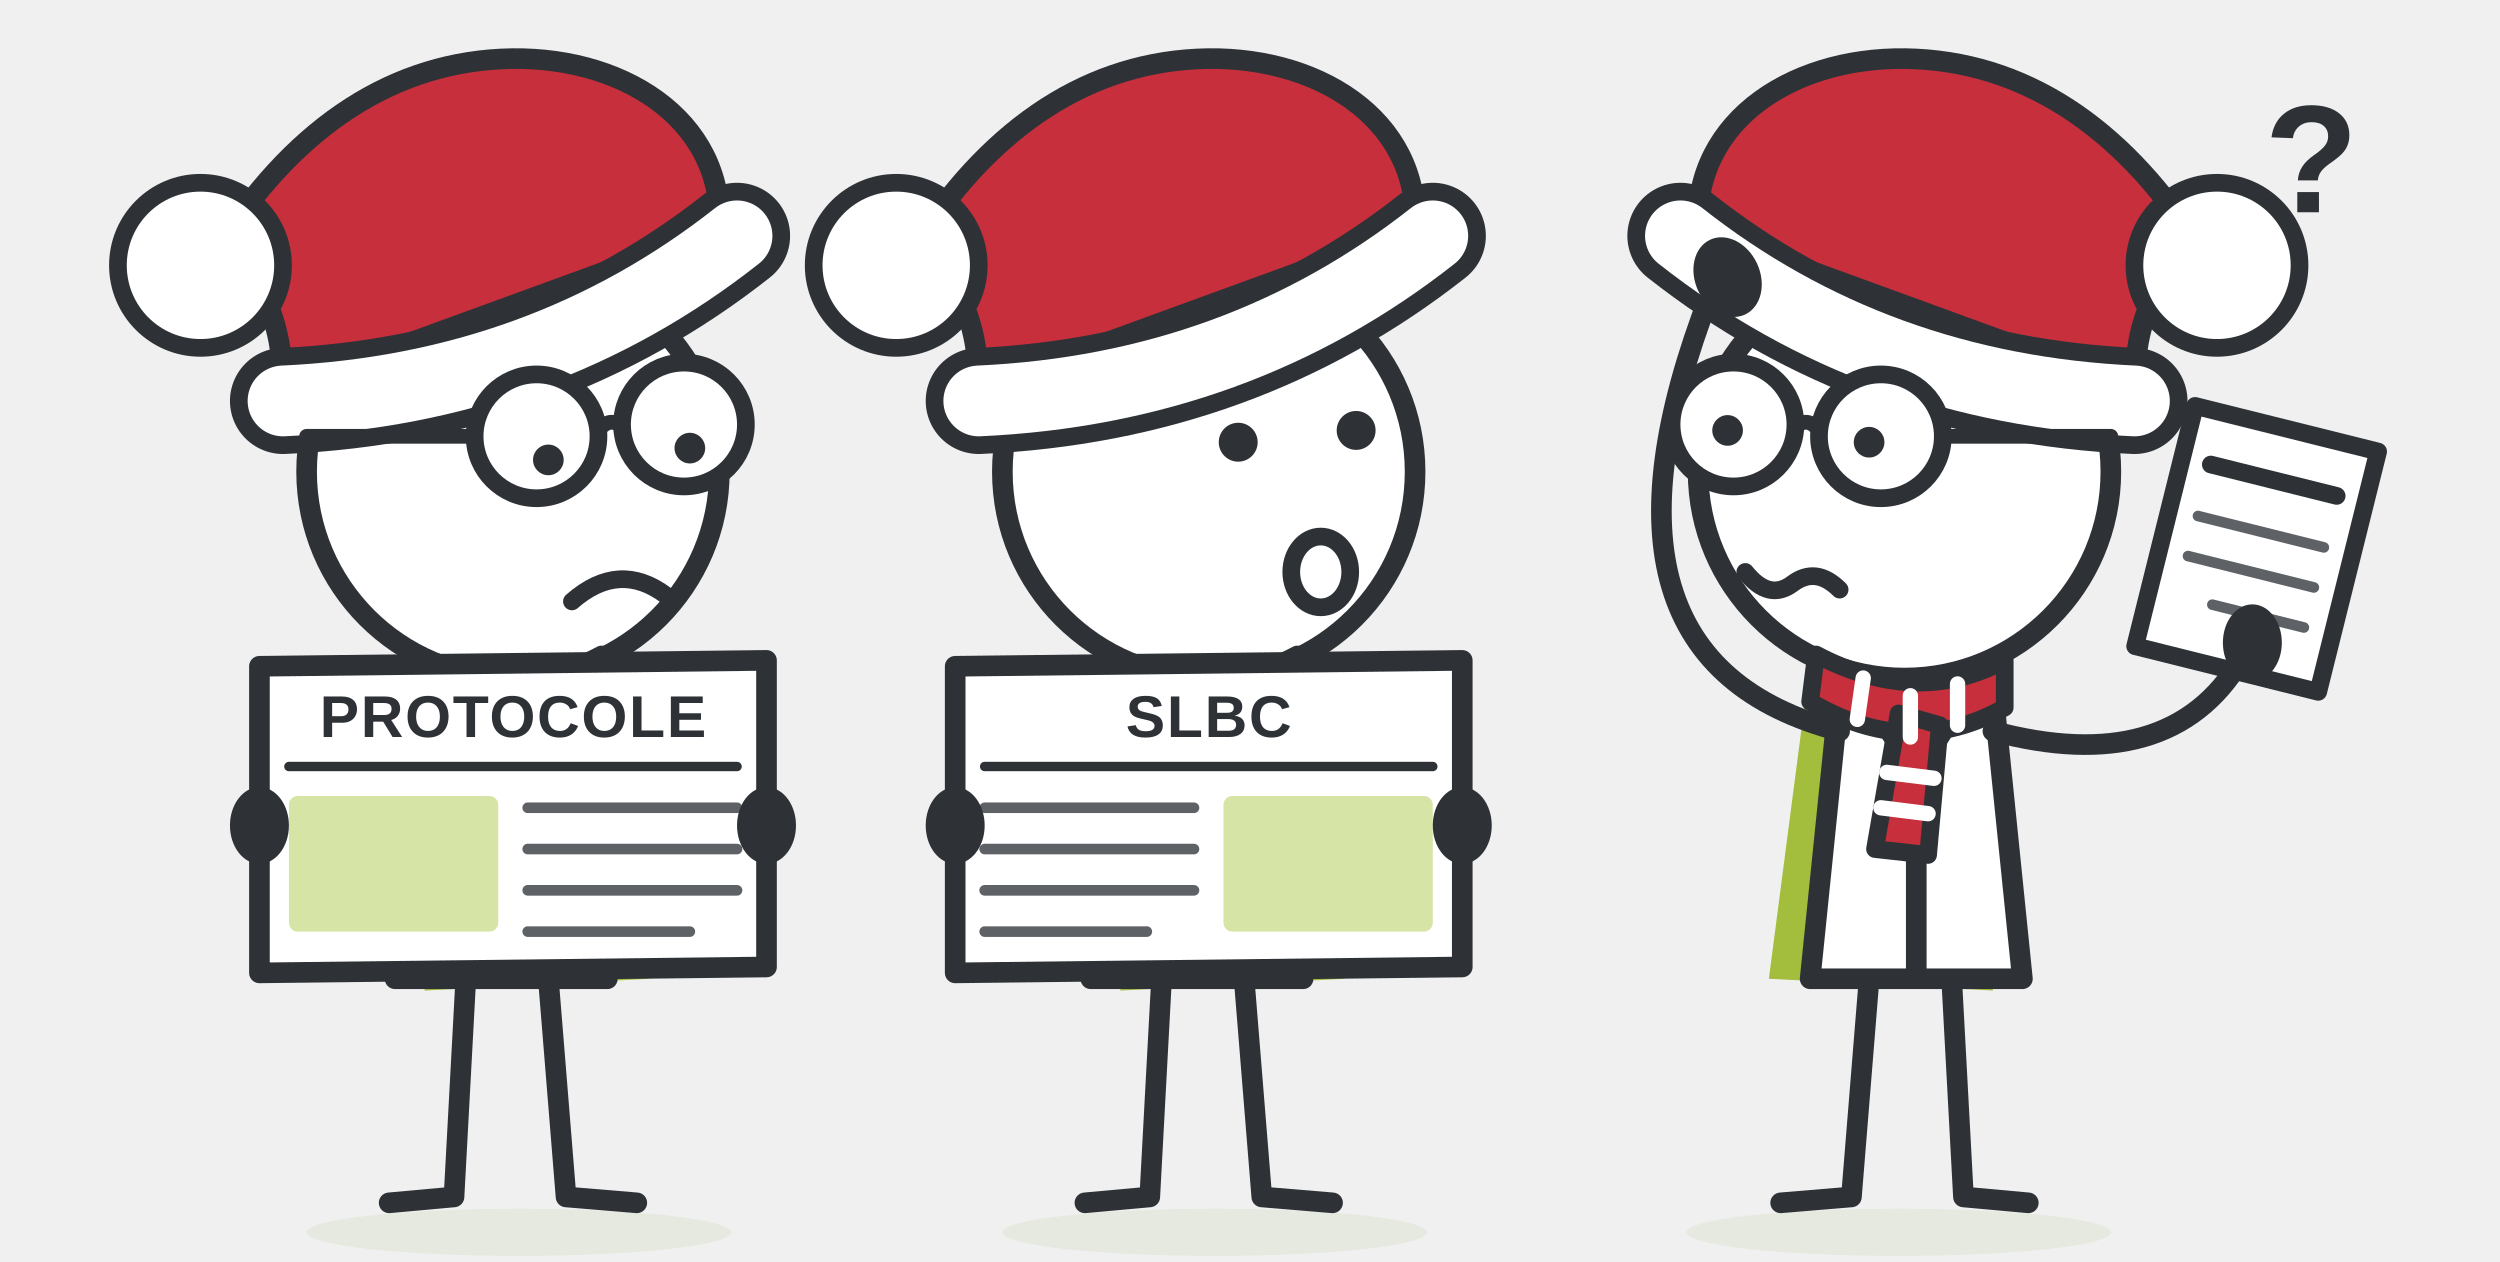
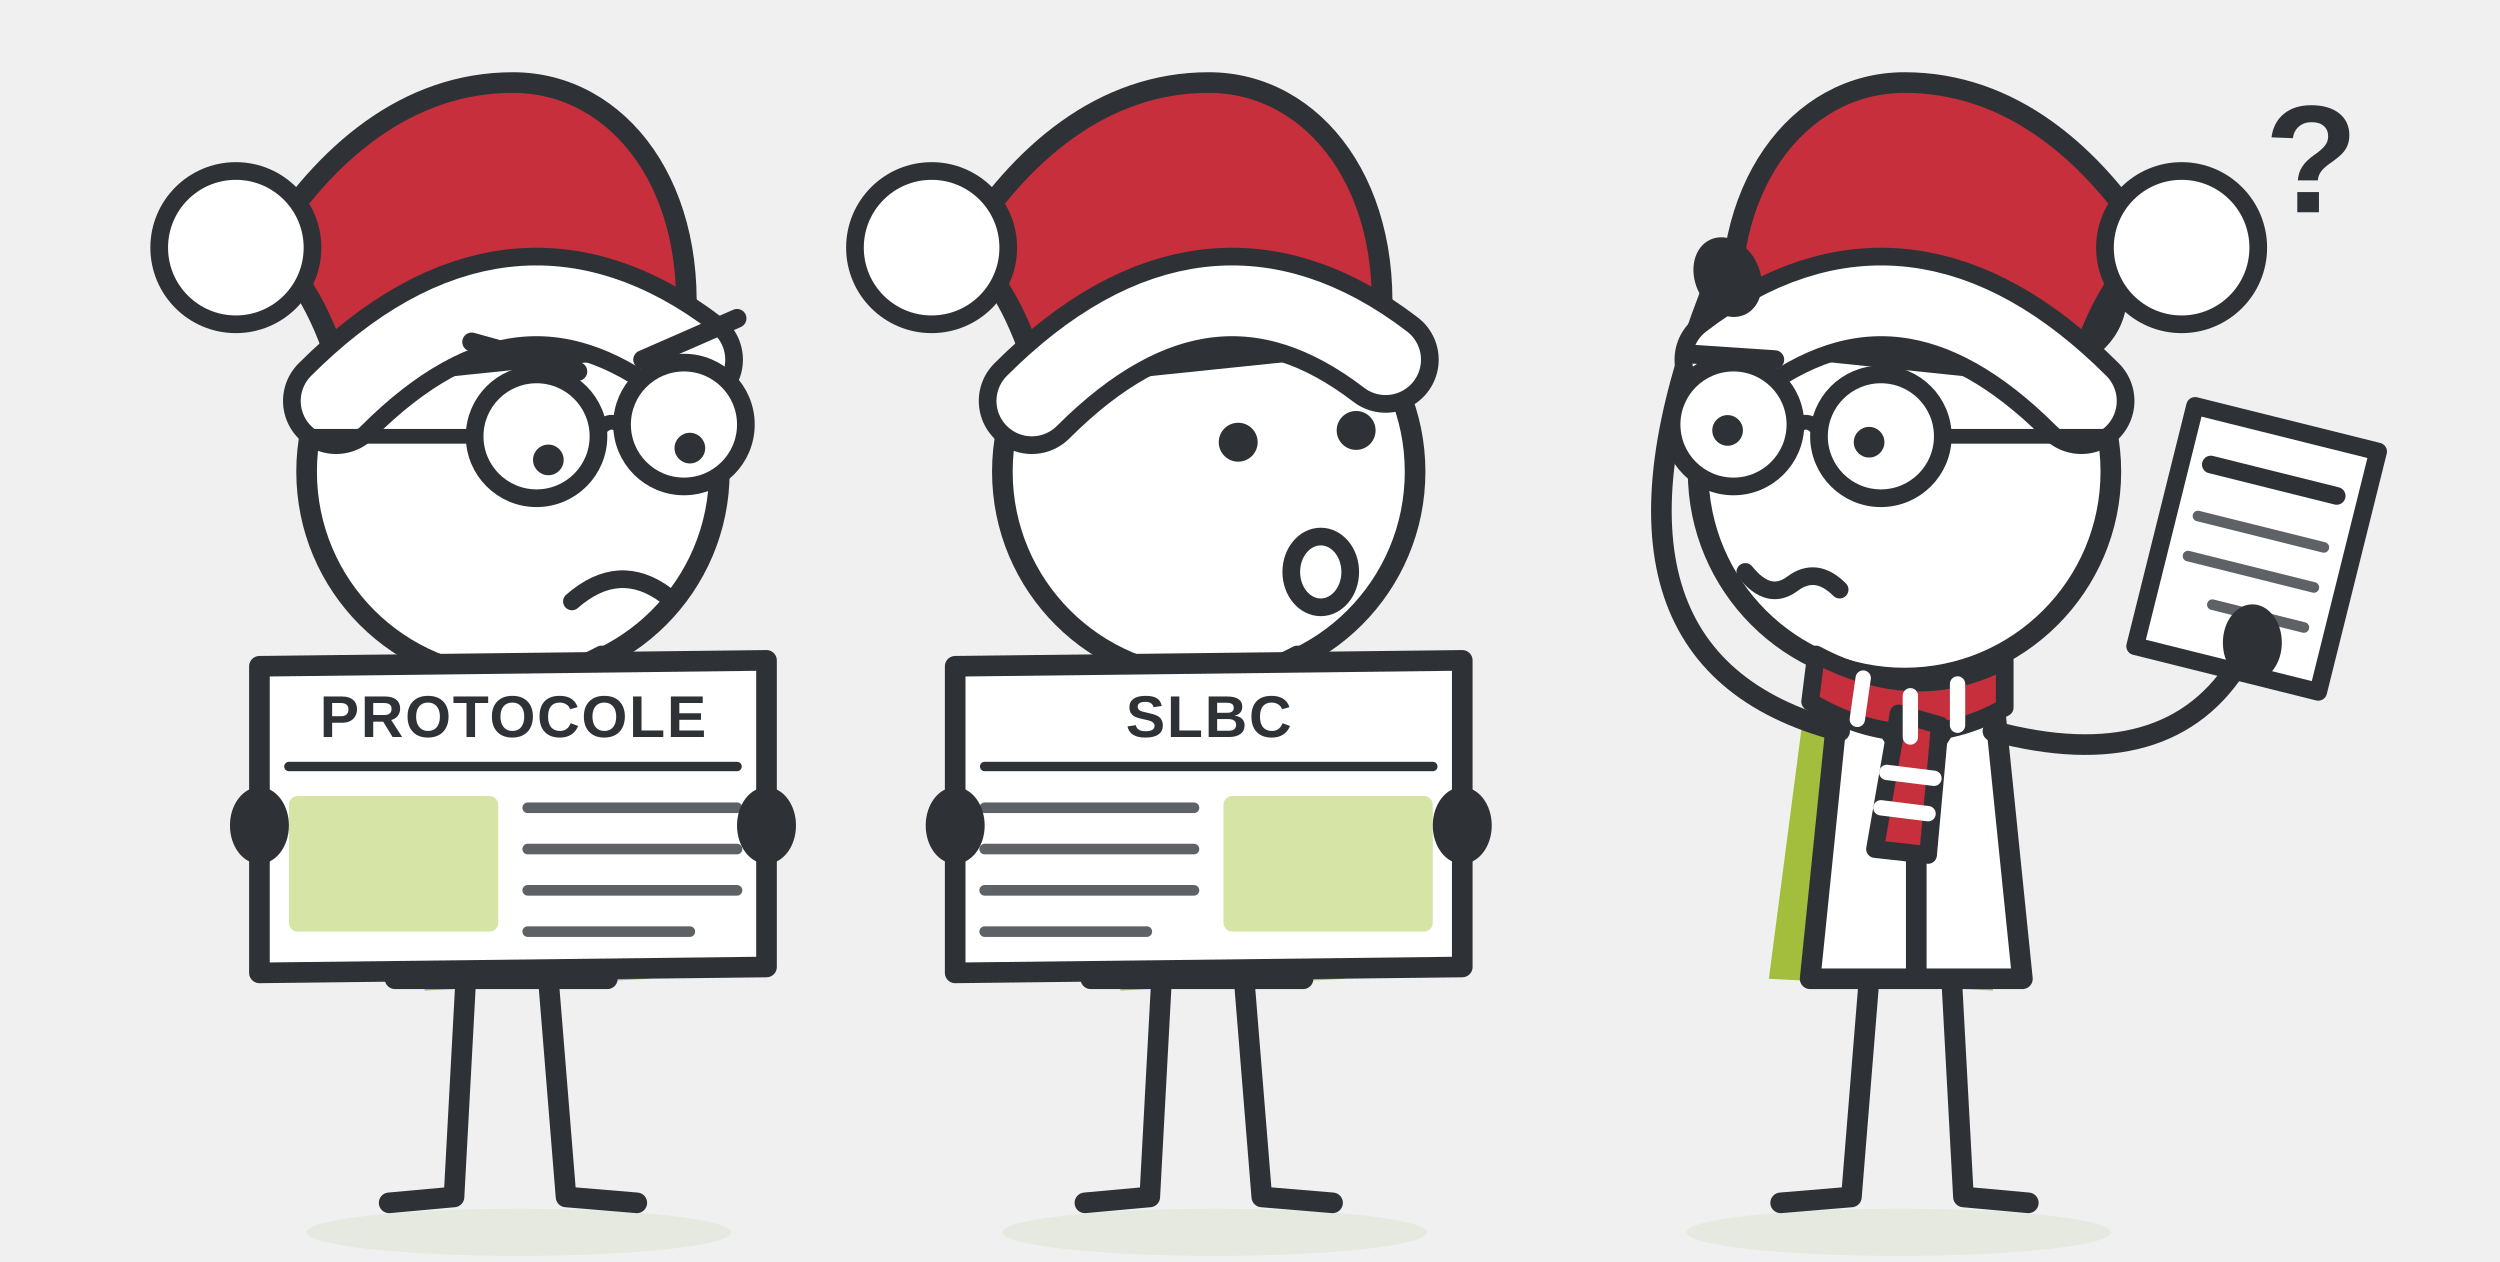
<svg xmlns="http://www.w3.org/2000/svg" aria-hidden="true" focusable="false" viewBox="8 -2 424 214" fill="none" stroke="#2E3236" stroke-width="3.5" stroke-linecap="round" stroke-linejoin="round">
  <g class="perso">
    <g transform="translate(0 6)">
      <ellipse cx="96" cy="201" rx="36" ry="4" fill="#E6E9DF" stroke="none" />
      <path d="M84 114 L112 112 L118 158 L80 160 Z" fill="#A3BE3C" stroke="none" />
      <path d="M87 158 L85 195 L74 196" />
      <path d="M101 158 L104 195 L116 196" />
      <path d="M80 109 L75 158 L111 158 L106 109" fill="#FFFFFF" />
      <path d="M84 109 L93 123 L102 109" />
      <path d="M93 123 L93 157" />
      <circle cx="95" cy="72" r="35" fill="#FFFFFF" />
      <path d="M78 104 Q93 112 110 103 L111 111 Q94 121 78 112 Z" fill="#C62F3B" stroke-width="3" />
      <path d="M96 113 L100 136 L91 137 L89 115 Z" fill="#C62F3B" stroke-width="3" />
      <path d="M86 108 L86 115 M94 110 L94 117 M102 107 L103 114 M90 124 L98 123 M91 130 L99 129" stroke="#FFFFFF" stroke-width="2.6" />
-       <path d="M130 31 C131 12 113 1 93 2 C73 3 57 15 45 34 C52 38 56 46 56 58 Z" fill="#C62F3B" />
-       <path d="M56 60 Q100 58 133 32" stroke="#2E3236" stroke-width="18" stroke-linecap="round" fill="none" />
-       <path d="M56 60 Q100 58 133 32" stroke="#FFFFFF" stroke-width="12" stroke-linecap="round" fill="none" />
-       <circle cx="42" cy="37" r="14" fill="#FFFFFF" stroke-width="3" />
+       <path d="M124 50 C127 24 113 6 95 6 C77 6 63 18 53 34 C59 38 63 46 66 56 Z" fill="#C62F3B" />
+       <path d="M65 60 Q95 30 125 53" stroke="#2E3236" stroke-width="18" stroke-linecap="round" fill="none" />
+       <path d="M65 60 Q95 30 125 53" stroke="#FFFFFF" stroke-width="12" stroke-linecap="round" fill="none" />
+       <circle cx="48" cy="34" r="13" fill="#FFFFFF" stroke-width="3" />
      <path d="M60 66 L88 66" stroke-width="2.5" />
      <circle cx="99" cy="66" r="10.5" fill="#FFFFFF" stroke-width="3" />
      <circle cx="124" cy="64" r="10.5" fill="#FFFFFF" stroke-width="3" />
      <path d="M109.5 65 Q111.5 62.5 113.5 64.5" stroke-width="2.5" />
      <circle cx="101" cy="70" r="2.6" fill="#2E3236" stroke="none" />
      <circle cx="125" cy="68" r="2.6" fill="#2E3236" stroke="none" />
      <path d="M105 94 Q113 87 121 93" stroke-width="3" />
+       <path d="M88 50 L106 55" stroke-width="3.2" />
+       <path d="M117 53 L133 46" stroke-width="3.2" />
    </g>
    <path d="M52 111 L138 110 L138 162 L52 163 Z" fill="#FFFFFF" />
    <text x="95" y="123" text-anchor="middle" font-family="Figtree, Arial, sans-serif" font-weight="800" font-size="10" letter-spacing="0.3" fill="#2E3236" stroke="none">PROTOCOLE</text>
    <path d="M57 128 L133 128" stroke-width="1.6" />
    <rect x="57" y="133" width="35.5" height="23" rx="1.5" fill="#D6E4A6" stroke="none" />
    <path d="M97.5 135 L133 135" stroke="#5E6266" stroke-width="1.8" />
    <path d="M97.5 142 L133 142" stroke="#5E6266" stroke-width="1.8" />
    <path d="M97.5 149 L133 149" stroke="#5E6266" stroke-width="1.8" />
    <path d="M97.5 156 L125 156" stroke="#5E6266" stroke-width="1.8" />
    <ellipse cx="52" cy="138" rx="5" ry="6.5" fill="#2E3236" stroke="none" />
    <ellipse cx="138" cy="138" rx="5" ry="6.5" fill="#2E3236" stroke="none" />
  </g>
  <g class="perso">
    <g transform="translate(118 6)">
      <ellipse cx="96" cy="201" rx="36" ry="4" fill="#E6E9DF" stroke="none" />
      <path d="M84 114 L112 112 L118 158 L80 160 Z" fill="#A3BE3C" stroke="none" />
      <path d="M87 158 L85 195 L74 196" />
      <path d="M101 158 L104 195 L116 196" />
      <path d="M80 109 L75 158 L111 158 L106 109" fill="#FFFFFF" />
      <path d="M84 109 L93 123 L102 109" />
      <path d="M93 123 L93 157" />
      <circle cx="95" cy="72" r="35" fill="#FFFFFF" />
      <path d="M78 104 Q93 112 110 103 L111 111 Q94 121 78 112 Z" fill="#C62F3B" stroke-width="3" />
      <path d="M96 113 L100 136 L91 137 L89 115 Z" fill="#C62F3B" stroke-width="3" />
      <path d="M86 108 L86 115 M94 110 L94 117 M102 107 L103 114 M90 124 L98 123 M91 130 L99 129" stroke="#FFFFFF" stroke-width="2.6" />
-       <path d="M130 31 C131 12 113 1 93 2 C73 3 57 15 45 34 C52 38 56 46 56 58 Z" fill="#C62F3B" />
-       <path d="M56 60 Q100 58 133 32" stroke="#2E3236" stroke-width="18" stroke-linecap="round" fill="none" />
-       <path d="M56 60 Q100 58 133 32" stroke="#FFFFFF" stroke-width="12" stroke-linecap="round" fill="none" />
-       <circle cx="42" cy="37" r="14" fill="#FFFFFF" stroke-width="3" />
+       <path d="M124 50 C127 24 113 6 95 6 C77 6 63 18 53 34 C59 38 63 46 66 56 Z" fill="#C62F3B" />
+       <path d="M65 60 Q95 30 125 53" stroke="#2E3236" stroke-width="18" stroke-linecap="round" fill="none" />
+       <path d="M65 60 Q95 30 125 53" stroke="#FFFFFF" stroke-width="12" stroke-linecap="round" fill="none" />
+       <circle cx="48" cy="34" r="13" fill="#FFFFFF" stroke-width="3" />
      <circle cx="100" cy="67" r="3.3" fill="#2E3236" stroke="none" />
      <circle cx="120" cy="65" r="3.3" fill="#2E3236" stroke="none" />
      <ellipse cx="114" cy="89" rx="5" ry="6" fill="#FFFFFF" stroke-width="3" />
    </g>
    <path d="M170 111 L256 110 L256 162 L170 163 Z" fill="#FFFFFF" />
    <text x="213" y="123" text-anchor="middle" font-family="Figtree, Arial, sans-serif" font-weight="800" font-size="10" letter-spacing="0.3" fill="#2E3236" stroke="none">SLBC</text>
    <path d="M175 128 L251 128" stroke-width="1.6" />
    <rect x="215.5" y="133" width="35.5" height="23" rx="1.5" fill="#D6E4A6" stroke="none" />
    <path d="M175 135 L210.5 135" stroke="#5E6266" stroke-width="1.8" />
    <path d="M175 142 L210.5 142" stroke="#5E6266" stroke-width="1.8" />
    <path d="M175 149 L210.5 149" stroke="#5E6266" stroke-width="1.8" />
    <path d="M175 156 L202.5 156" stroke="#5E6266" stroke-width="1.8" />
    <ellipse cx="170" cy="138" rx="5" ry="6.5" fill="#2E3236" stroke="none" />
    <ellipse cx="256" cy="138" rx="5" ry="6.5" fill="#2E3236" stroke="none" />
  </g>
  <g class="perso">
    <g transform="translate(236 6) translate(190 0) scale(-1 1)">
      <ellipse cx="96" cy="201" rx="36" ry="4" fill="#E6E9DF" stroke="none" />
      <path d="M84 114 L112 112 L118 158 L80 160 Z" fill="#A3BE3C" stroke="none" />
      <path d="M87 158 L85 195 L74 196" />
      <path d="M101 158 L104 195 L116 196" />
      <path d="M80 109 L75 158 L111 158 L106 109" fill="#FFFFFF" />
      <path d="M84 109 L93 123 L102 109" />
      <path d="M93 123 L93 157" />
      <path d="M106 116 Q152 104 128 42" />
      <circle cx="70" cy="42" r="11" fill="#FFFFFF" />
      <circle cx="95" cy="72" r="35" fill="#FFFFFF" />
      <path d="M78 104 Q93 112 110 103 L111 111 Q94 121 78 112 Z" fill="#C62F3B" stroke-width="3" />
      <path d="M96 113 L100 136 L91 137 L89 115 Z" fill="#C62F3B" stroke-width="3" />
      <path d="M86 108 L86 115 M94 110 L94 117 M102 107 L103 114 M90 124 L98 123 M91 130 L99 129" stroke="#FFFFFF" stroke-width="2.6" />
-       <path d="M130 31 C131 12 113 1 93 2 C73 3 57 15 45 34 C52 38 56 46 56 58 Z" fill="#C62F3B" />
-       <path d="M56 60 Q100 58 133 32" stroke="#2E3236" stroke-width="18" stroke-linecap="round" fill="none" />
-       <path d="M56 60 Q100 58 133 32" stroke="#FFFFFF" stroke-width="12" stroke-linecap="round" fill="none" />
-       <circle cx="42" cy="37" r="14" fill="#FFFFFF" stroke-width="3" />
+       <path d="M124 50 C127 24 113 6 95 6 C77 6 63 18 53 34 C59 38 63 46 66 56 Z" fill="#C62F3B" />
+       <path d="M65 60 Q95 30 125 53" stroke="#2E3236" stroke-width="18" stroke-linecap="round" fill="none" />
+       <path d="M65 60 Q95 30 125 53" stroke="#FFFFFF" stroke-width="12" stroke-linecap="round" fill="none" />
+       <circle cx="48" cy="34" r="13" fill="#FFFFFF" stroke-width="3" />
      <path d="M60 66 L88 66" stroke-width="2.5" />
      <circle cx="99" cy="66" r="10.5" fill="#FFFFFF" stroke-width="3" />
      <circle cx="124" cy="64" r="10.5" fill="#FFFFFF" stroke-width="3" />
      <path d="M109.5 65 Q111.5 62.5 113.5 64.5" stroke-width="2.5" />
      <circle cx="101" cy="67" r="2.6" fill="#2E3236" stroke="none" />
      <circle cx="125" cy="65" r="2.6" fill="#2E3236" stroke="none" />
      <path d="M106 92 Q110 88 114 91 Q118 94 122 89" stroke-width="3" />
+       <path d="M117 53 L132 52" stroke-width="3.2" />
      <path d="M80 116 Q50 124 38 104" />
      <g transform="translate(-16 2) rotate(-14 52 86)">
        <path d="M36 62 L68 62 L68 104 L36 104 Z" fill="#FFFFFF" stroke-width="3" />
        <path d="M41 71 L63 71" stroke="#2E3236" stroke-width="3" />
        <path d="M41 80 L63 80" stroke="#5E6266" stroke-width="1.8" />
        <path d="M41 87 L63 87" stroke="#5E6266" stroke-width="1.8" />
        <path d="M41 94 L57 94" stroke="#5E6266" stroke-width="1.8" />
      </g>
      <ellipse cx="36" cy="101" rx="5" ry="6.5" fill="#2E3236" stroke="none" />
      <ellipse cx="125" cy="39" rx="5.5" ry="7" fill="#2E3236" stroke="none" transform="rotate(25 125 39)" />
    </g>
    <text x="400" y="34" text-anchor="middle" font-family="Figtree, Arial, sans-serif" font-weight="800" font-size="26" fill="#2E3236" stroke="none">?</text>
  </g>
</svg>
